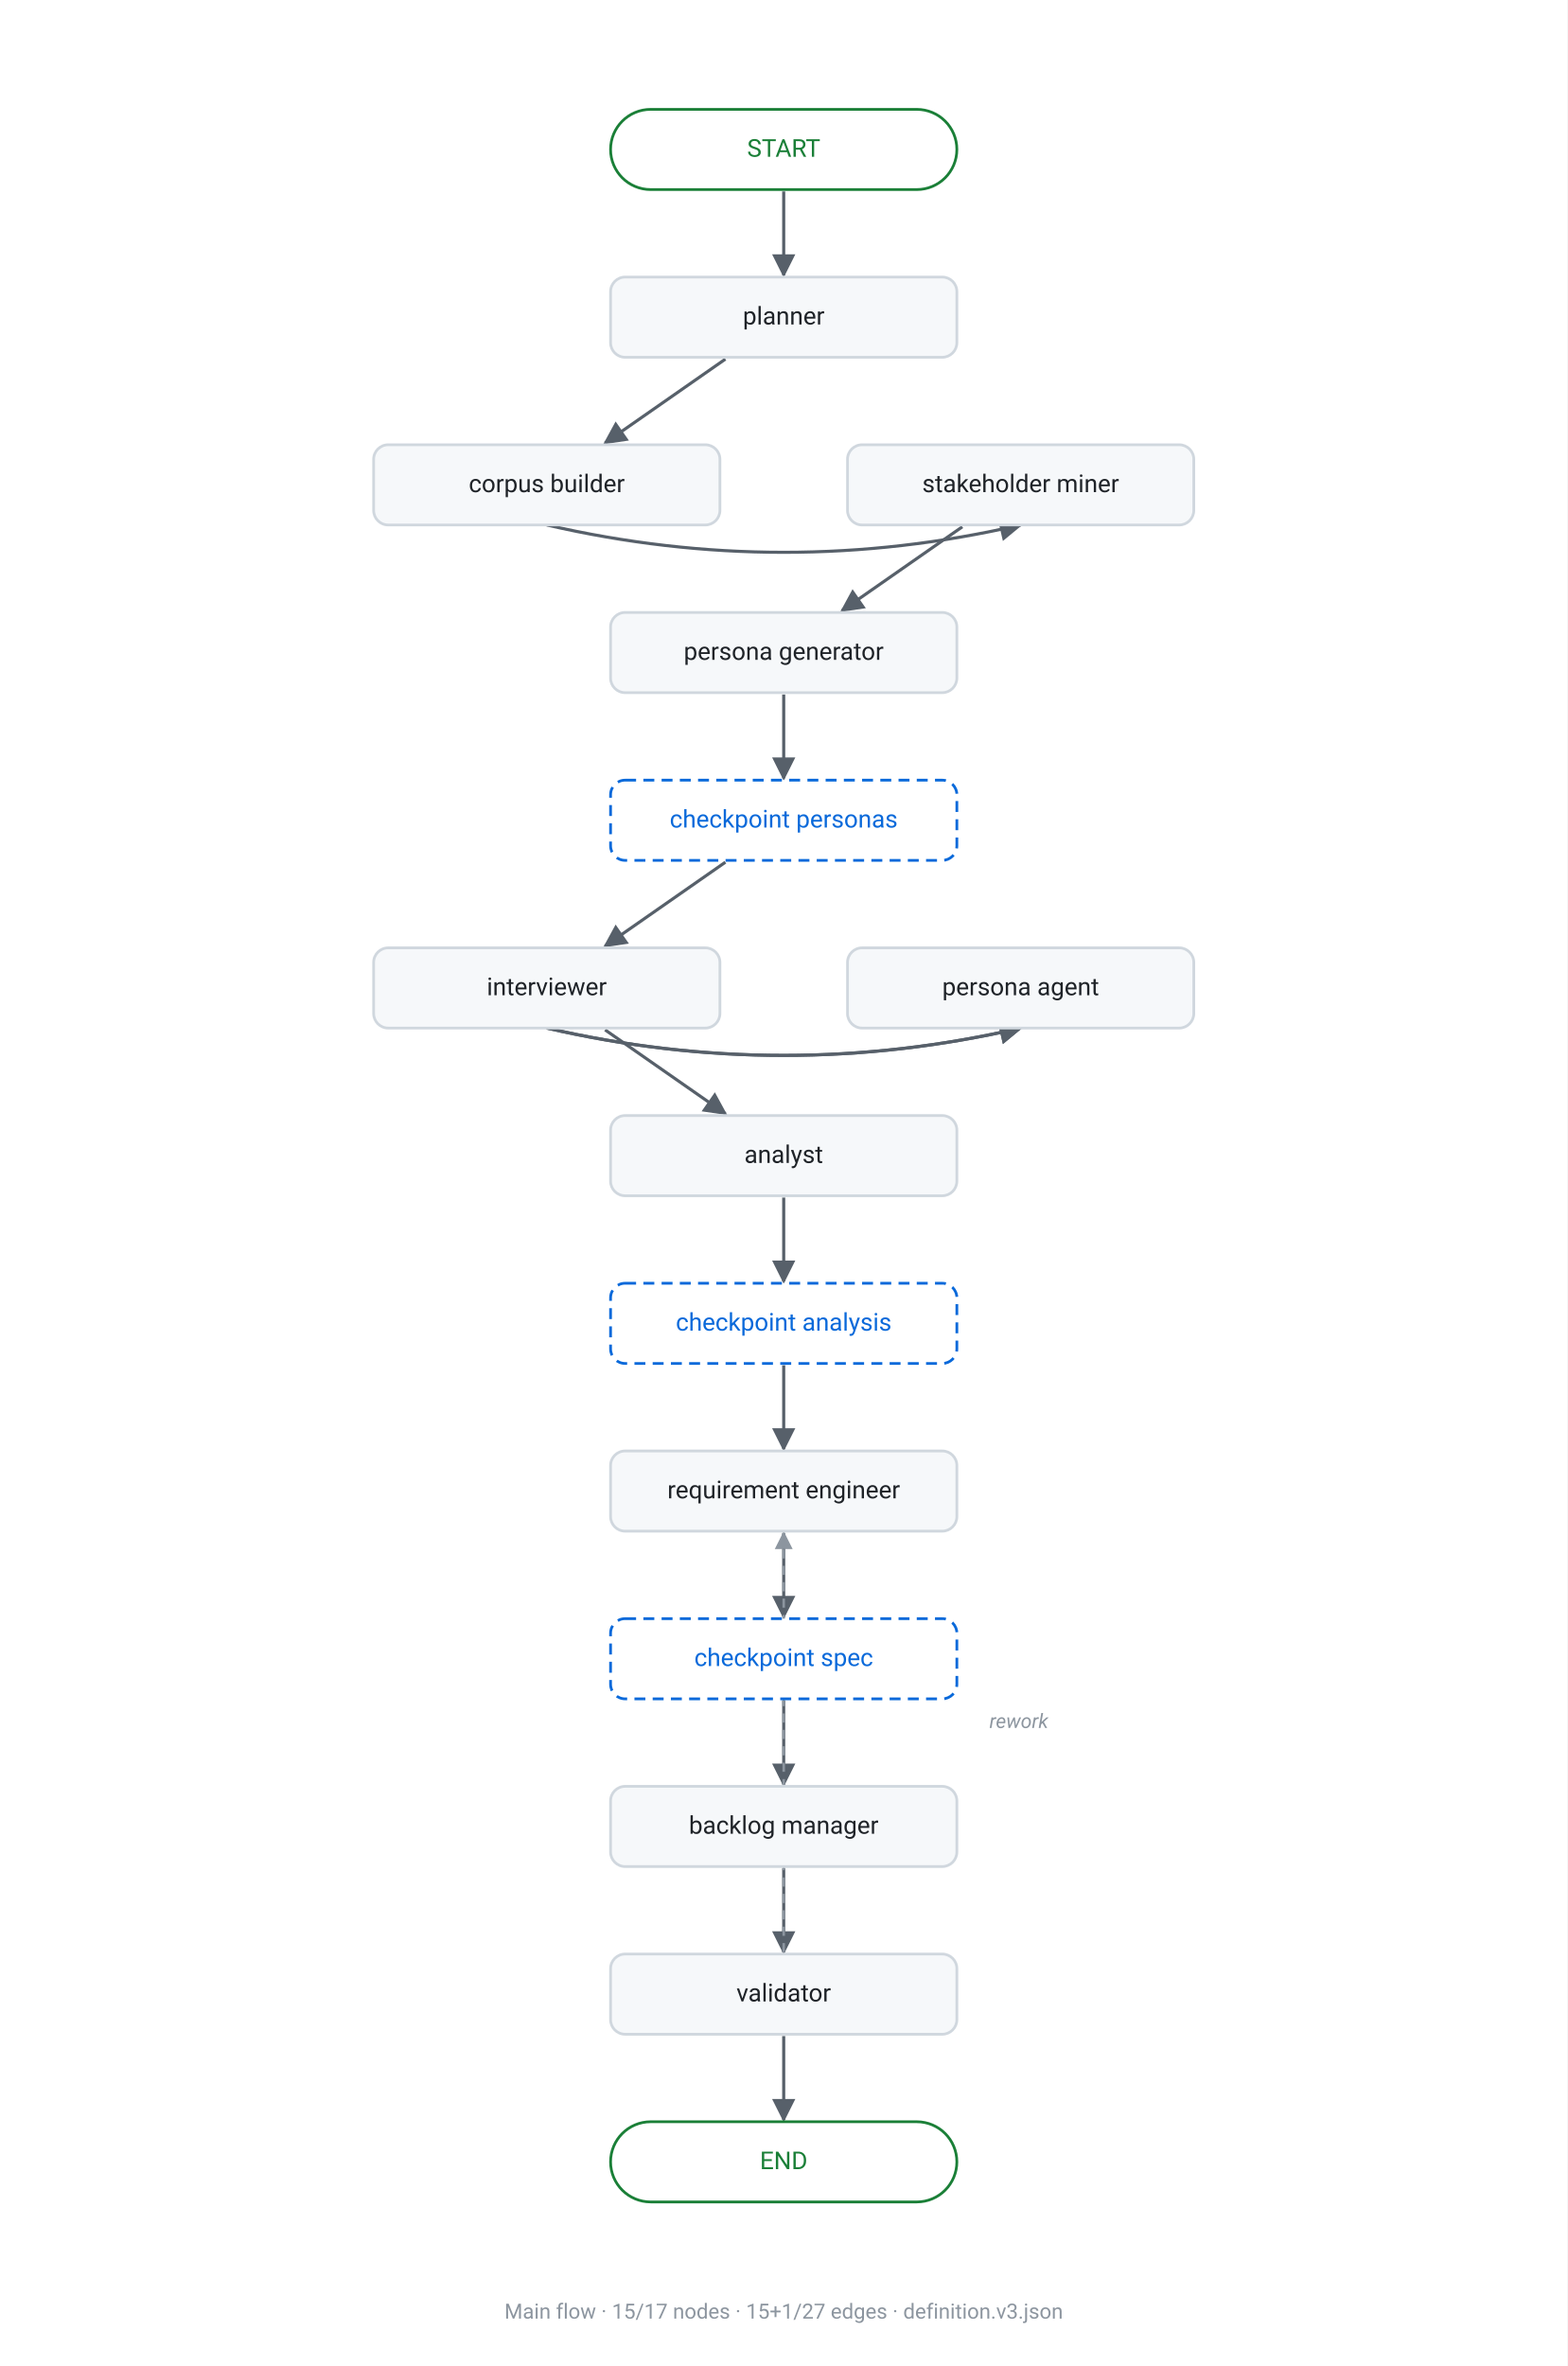
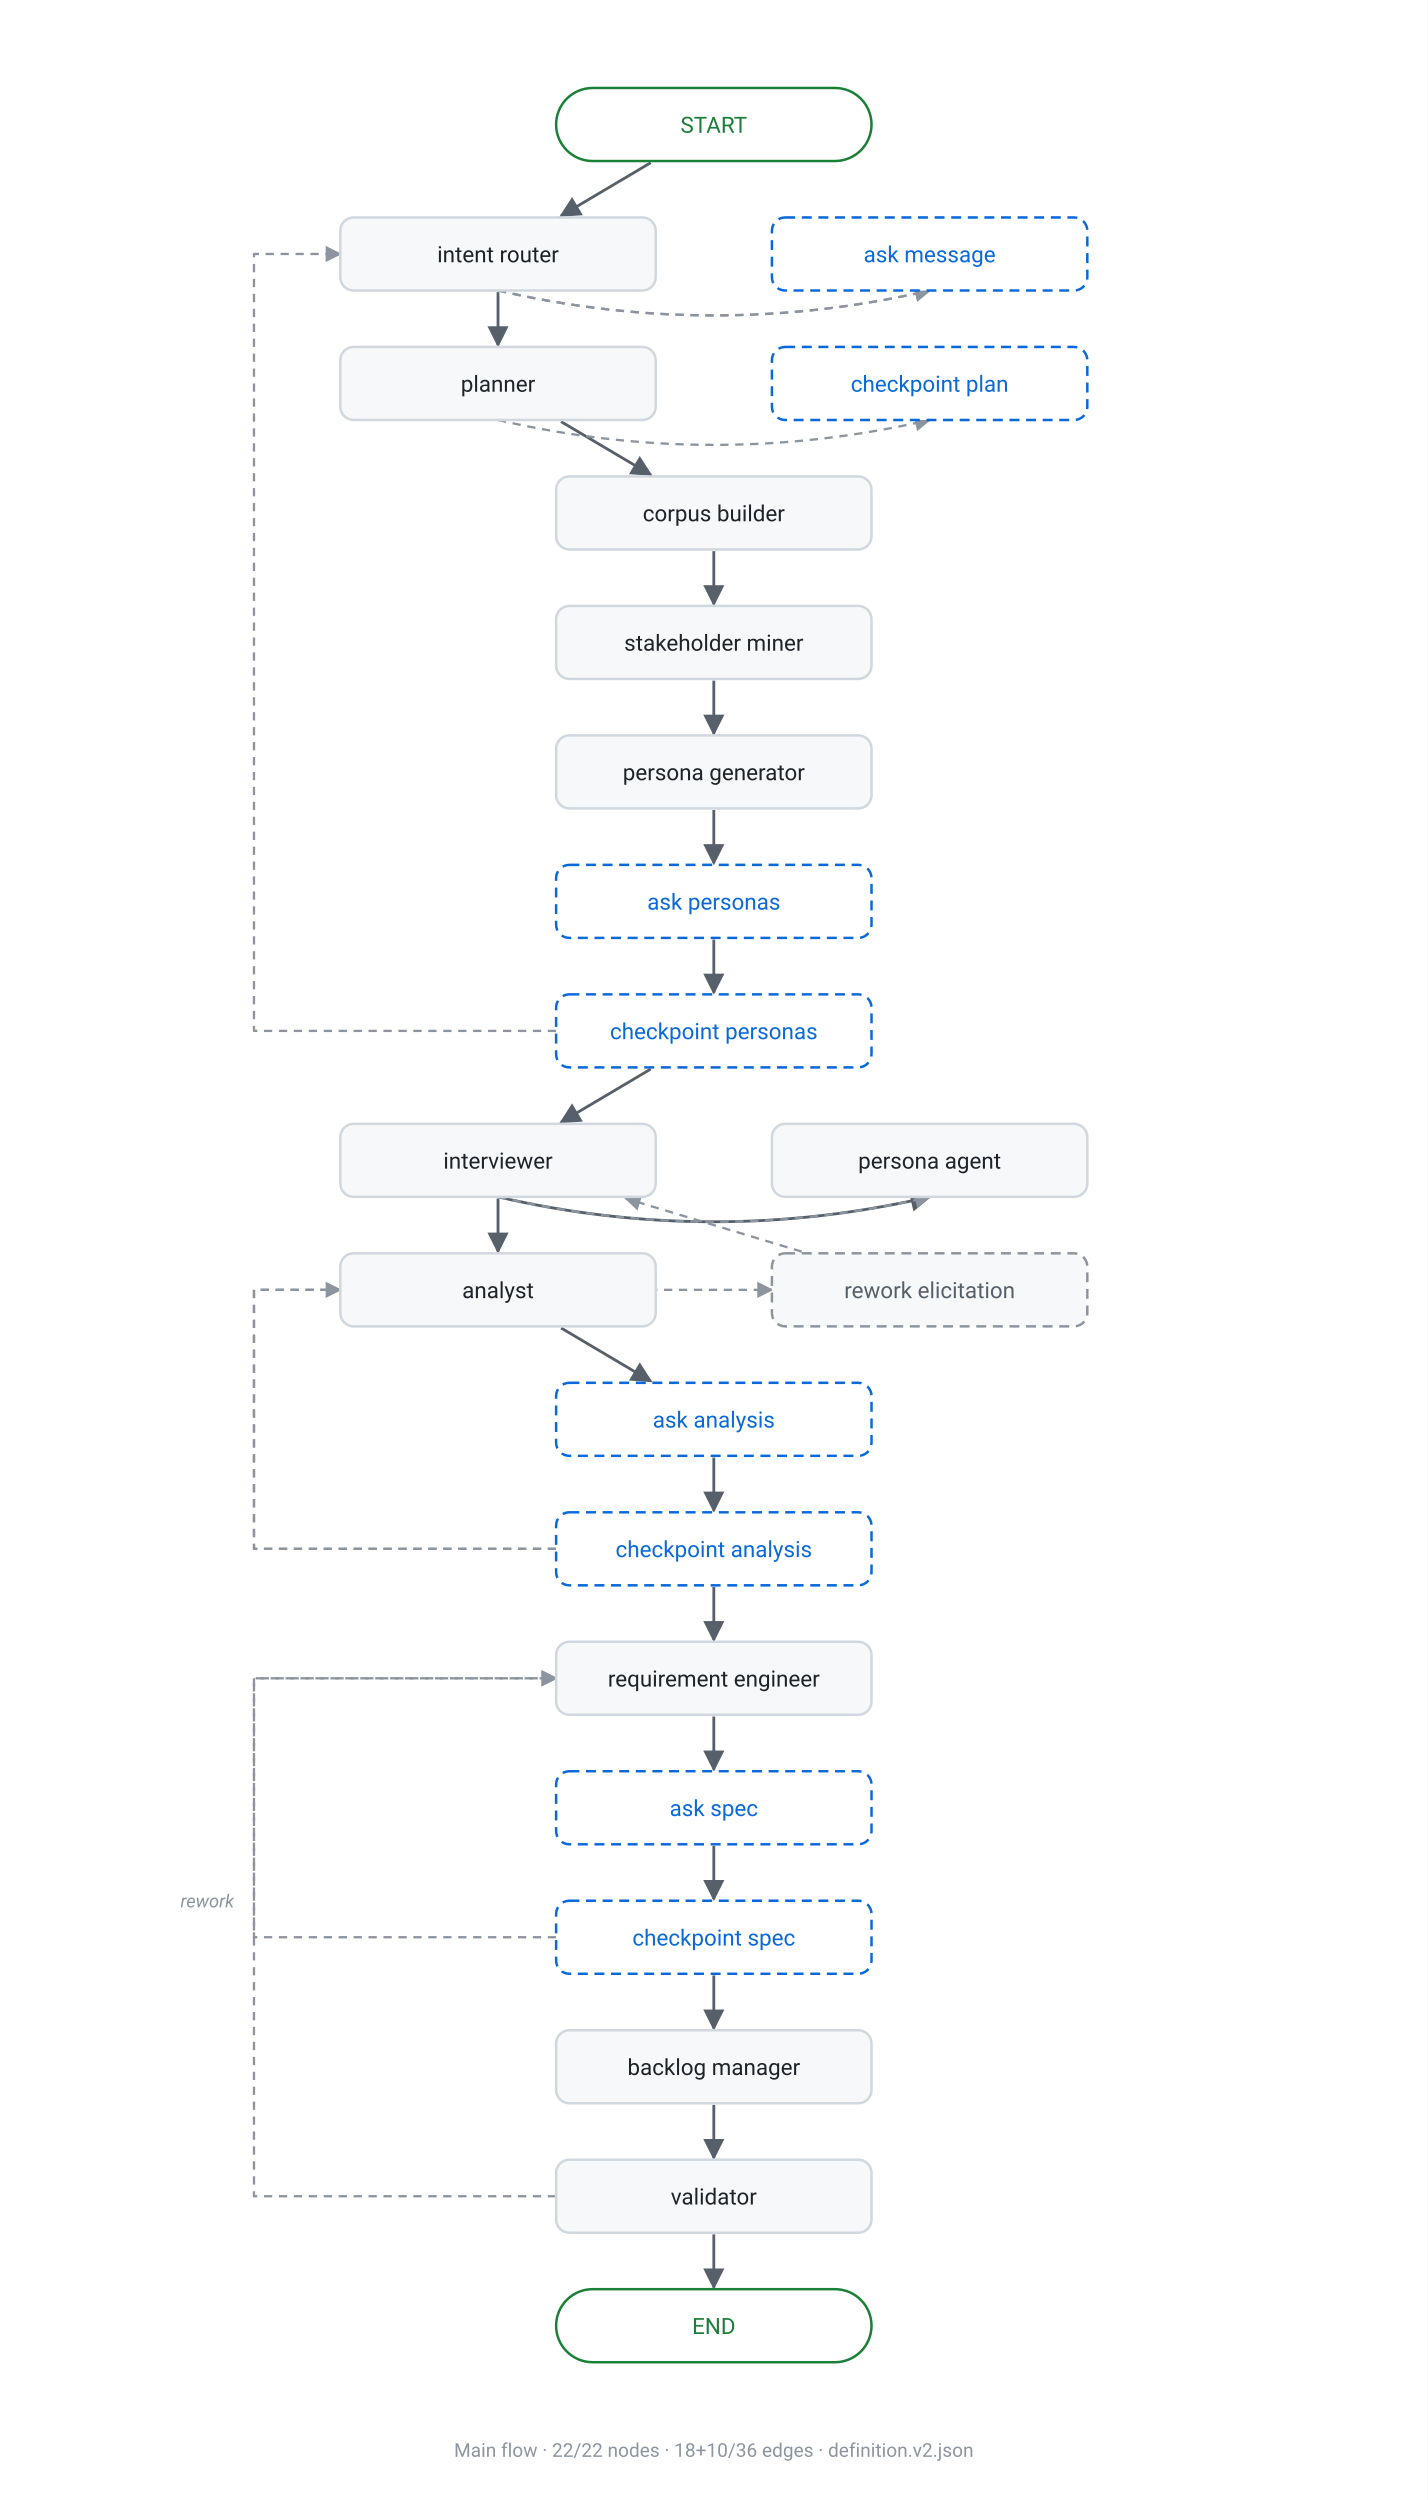
- <svg xmlns="http://www.w3.org/2000/svg" viewBox="0 0 860 1298" font-family="system-ui, -apple-system, 'Segoe UI', Roboto, sans-serif">
+ <svg xmlns="http://www.w3.org/2000/svg" viewBox="0 0 860 1506" font-family="system-ui, -apple-system, 'Segoe UI', Roboto, sans-serif">
  <defs>
    <marker id="am" viewBox="0 0 10 10" refX="9" refY="5" markerWidth="7.5" markerHeight="7.5" orient="auto-start-reverse">
      <path d="M 0 0 L 10 5 L 0 10 z" fill="#57606a" />
    </marker>
    <marker id="am2" viewBox="0 0 10 10" refX="9" refY="5" markerWidth="7" markerHeight="7" orient="auto-start-reverse">
      <path d="M 0 0 L 10 5 L 0 10 z" fill="#8c959f" />
    </marker>
  </defs>
-   <rect width="860" height="1298" fill="#ffffff" />
-   <path d="M 430 105 L 430 151" fill="none" stroke="#57606a" stroke-width="1.7" stroke-linejoin="round" marker-end="url(#am)" />
-   <path d="M 398 197 L 332 243" fill="none" stroke="#57606a" stroke-width="1.7" stroke-linejoin="round" marker-end="url(#am)" />
-   <path d="M 300 288 Q 430 318 560 288" fill="none" stroke="#57606a" stroke-width="1.7" stroke-linejoin="round" marker-end="url(#am)" />
-   <path d="M 528 289 L 462 335" fill="none" stroke="#57606a" stroke-width="1.7" stroke-linejoin="round" marker-end="url(#am)" />
-   <path d="M 430 381 L 430 427" fill="none" stroke="#57606a" stroke-width="1.7" stroke-linejoin="round" marker-end="url(#am)" />
-   <path d="M 398 473 L 332 519" fill="none" stroke="#57606a" stroke-width="1.7" stroke-linejoin="round" marker-end="url(#am)" />
-   <path d="M 300 564 Q 430 594 560 564" fill="none" stroke="#57606a" stroke-width="1.7" stroke-linejoin="round" marker-end="url(#am)" />
-   <path d="M 300 564 Q 430 594 560 564" fill="none" stroke="#57606a" stroke-width="1.7" stroke-linejoin="round" marker-end="url(#am)" />
-   <path d="M 332 565 L 398 611" fill="none" stroke="#57606a" stroke-width="1.7" stroke-linejoin="round" marker-end="url(#am)" />
-   <path d="M 430 657 L 430 703" fill="none" stroke="#57606a" stroke-width="1.7" stroke-linejoin="round" marker-end="url(#am)" />
-   <path d="M 430 749 L 430 795" fill="none" stroke="#57606a" stroke-width="1.7" stroke-linejoin="round" marker-end="url(#am)" />
-   <path d="M 430 841 L 430 887" fill="none" stroke="#57606a" stroke-width="1.7" stroke-linejoin="round" marker-end="url(#am)" />
-   <path d="M 430 933 L 430 979" fill="none" stroke="#57606a" stroke-width="1.7" stroke-linejoin="round" marker-end="url(#am)" />
-   <path d="M 430 1025 L 430 1071" fill="none" stroke="#57606a" stroke-width="1.7" stroke-linejoin="round" marker-end="url(#am)" />
-   <path d="M 430 1117 L 430 1163" fill="none" stroke="#57606a" stroke-width="1.7" stroke-linejoin="round" marker-end="url(#am)" />
-   <path d="M 430 1071 L 430 841" fill="none" stroke="#8c959f" stroke-width="1.4" stroke-dasharray="5 4" stroke-linejoin="round" marker-end="url(#am2)" />
-   <text x="559" y="948" font-size="11" fill="#8c959f" text-anchor="middle" font-style="italic">rework</text>
+   <rect width="860" height="1506" fill="#ffffff" />
+   <path d="M 392 98 L 338 130" fill="none" stroke="#57606a" stroke-width="1.7" stroke-linejoin="round" marker-end="url(#am)" />
+   <path d="M 300 176 L 300 208" fill="none" stroke="#57606a" stroke-width="1.7" stroke-linejoin="round" marker-end="url(#am)" />
+   <path d="M 338 254 L 392 286" fill="none" stroke="#57606a" stroke-width="1.7" stroke-linejoin="round" marker-end="url(#am)" />
+   <path d="M 430 332 L 430 364" fill="none" stroke="#57606a" stroke-width="1.7" stroke-linejoin="round" marker-end="url(#am)" />
+   <path d="M 430 410 L 430 442" fill="none" stroke="#57606a" stroke-width="1.7" stroke-linejoin="round" marker-end="url(#am)" />
+   <path d="M 430 488 L 430 520" fill="none" stroke="#57606a" stroke-width="1.7" stroke-linejoin="round" marker-end="url(#am)" />
+   <path d="M 430 566 L 430 598" fill="none" stroke="#57606a" stroke-width="1.7" stroke-linejoin="round" marker-end="url(#am)" />
+   <path d="M 392 644 L 338 676" fill="none" stroke="#57606a" stroke-width="1.7" stroke-linejoin="round" marker-end="url(#am)" />
+   <path d="M 300 721 Q 430 751 560 721" fill="none" stroke="#57606a" stroke-width="1.7" stroke-linejoin="round" marker-end="url(#am)" />
+   <path d="M 300 722 L 300 754" fill="none" stroke="#57606a" stroke-width="1.7" stroke-linejoin="round" marker-end="url(#am)" />
+   <path d="M 338 800 L 392 832" fill="none" stroke="#57606a" stroke-width="1.7" stroke-linejoin="round" marker-end="url(#am)" />
+   <path d="M 430 878 L 430 910" fill="none" stroke="#57606a" stroke-width="1.7" stroke-linejoin="round" marker-end="url(#am)" />
+   <path d="M 430 956 L 430 988" fill="none" stroke="#57606a" stroke-width="1.7" stroke-linejoin="round" marker-end="url(#am)" />
+   <path d="M 430 1034 L 430 1066" fill="none" stroke="#57606a" stroke-width="1.7" stroke-linejoin="round" marker-end="url(#am)" />
+   <path d="M 430 1112 L 430 1144" fill="none" stroke="#57606a" stroke-width="1.7" stroke-linejoin="round" marker-end="url(#am)" />
+   <path d="M 430 1190 L 430 1222" fill="none" stroke="#57606a" stroke-width="1.7" stroke-linejoin="round" marker-end="url(#am)" />
+   <path d="M 430 1268 L 430 1300" fill="none" stroke="#57606a" stroke-width="1.7" stroke-linejoin="round" marker-end="url(#am)" />
+   <path d="M 430 1346 L 430 1378" fill="none" stroke="#57606a" stroke-width="1.7" stroke-linejoin="round" marker-end="url(#am)" />
+   <path d="M 300 253 Q 430 283 560 253" fill="none" stroke="#8c959f" stroke-width="1.4" stroke-dasharray="5 4" stroke-linejoin="round" marker-end="url(#am2)" />
+   <path d="M 300 721 Q 430 751 560 721" fill="none" stroke="#8c959f" stroke-width="1.4" stroke-dasharray="5 4" stroke-linejoin="round" marker-end="url(#am2)" />
+   <path d="M 335 621 L 153 621 L 153 153 L 205 153" fill="none" stroke="#8c959f" stroke-width="1.4" stroke-dasharray="5 4" stroke-linejoin="round" marker-end="url(#am2)" />
+   <path d="M 335 933 L 153 933 L 153 777 L 205 777" fill="none" stroke="#8c959f" stroke-width="1.4" stroke-dasharray="5 4" stroke-linejoin="round" marker-end="url(#am2)" />
+   <path d="M 335 933 L 153 933 L 153 777 L 465 777" fill="none" stroke="#8c959f" stroke-width="1.4" stroke-dasharray="5 4" stroke-linejoin="round" marker-end="url(#am2)" />
+   <path d="M 483 754 L 377 722" fill="none" stroke="#8c959f" stroke-width="1.4" stroke-dasharray="5 4" stroke-linejoin="round" marker-end="url(#am2)" />
+   <path d="M 335 1167 L 153 1167 L 153 1011 L 335 1011" fill="none" stroke="#8c959f" stroke-width="1.4" stroke-dasharray="5 4" stroke-linejoin="round" marker-end="url(#am2)" />
+   <path d="M 335 1323 L 153 1323 L 153 1011 L 335 1011" fill="none" stroke="#8c959f" stroke-width="1.4" stroke-dasharray="5 4" stroke-linejoin="round" marker-end="url(#am2)" />
+   <path d="M 300 175 Q 430 205 560 175" fill="none" stroke="#8c959f" stroke-width="1.4" stroke-dasharray="5 4" stroke-linejoin="round" marker-end="url(#am2)" />
+   <path d="M 300 175 Q 430 205 560 175" fill="none" stroke="#8c959f" stroke-width="1.4" stroke-dasharray="5 4" stroke-linejoin="round" marker-end="url(#am2)" />
+   <text x="141" y="1149" font-size="11" fill="#8c959f" text-anchor="end" font-style="italic">rework</text>
  <g id="n-__start__">
-     <rect x="335" y="60" width="190" height="44" rx="22.0" fill="#fff" stroke="#1a7f37" stroke-width="1.5" />
-     <text x="430" y="86" font-size="13.5" fill="#1a7f37" text-anchor="middle">START</text>
+     <rect x="335" y="53" width="190" height="44" rx="22.0" fill="#fff" stroke="#1a7f37" stroke-width="1.5" />
+     <text x="430" y="80" font-size="13.5" fill="#1a7f37" text-anchor="middle">START</text>
+   </g>
+   <g id="n-intent_router">
+     <rect x="205" y="131" width="190" height="44" rx="8" fill="#f6f8fa" stroke="#d0d7de" stroke-width="1.5" />
+     <text x="300" y="158" font-size="13.5" fill="#1f2328" text-anchor="middle">intent router</text>
+   </g>
+   <g id="n-ask_message">
+     <rect x="465" y="131" width="190" height="44" rx="8" fill="#fff" stroke="#0969da" stroke-width="1.5" stroke-dasharray="6 4" />
+     <text x="560" y="158" font-size="13.5" fill="#0969da" text-anchor="middle">ask message</text>
  </g>
  <g id="n-planner">
-     <rect x="335" y="152" width="190" height="44" rx="8" fill="#f6f8fa" stroke="#d0d7de" stroke-width="1.5" />
-     <text x="430" y="178" font-size="13.5" fill="#1f2328" text-anchor="middle">planner</text>
+     <rect x="205" y="209" width="190" height="44" rx="8" fill="#f6f8fa" stroke="#d0d7de" stroke-width="1.5" />
+     <text x="300" y="236" font-size="13.5" fill="#1f2328" text-anchor="middle">planner</text>
+   </g>
+   <g id="n-checkpoint_plan">
+     <rect x="465" y="209" width="190" height="44" rx="8" fill="#fff" stroke="#0969da" stroke-width="1.5" stroke-dasharray="6 4" />
+     <text x="560" y="236" font-size="13.5" fill="#0969da" text-anchor="middle">checkpoint plan</text>
  </g>
  <g id="n-corpus_builder">
-     <rect x="205" y="244" width="190" height="44" rx="8" fill="#f6f8fa" stroke="#d0d7de" stroke-width="1.5" />
-     <text x="300" y="270" font-size="13.5" fill="#1f2328" text-anchor="middle">corpus builder</text>
+     <rect x="335" y="287" width="190" height="44" rx="8" fill="#f6f8fa" stroke="#d0d7de" stroke-width="1.5" />
+     <text x="430" y="314" font-size="13.5" fill="#1f2328" text-anchor="middle">corpus builder</text>
  </g>
  <g id="n-stakeholder_miner">
-     <rect x="465" y="244" width="190" height="44" rx="8" fill="#f6f8fa" stroke="#d0d7de" stroke-width="1.5" />
-     <text x="560" y="270" font-size="13.5" fill="#1f2328" text-anchor="middle">stakeholder miner</text>
+     <rect x="335" y="365" width="190" height="44" rx="8" fill="#f6f8fa" stroke="#d0d7de" stroke-width="1.5" />
+     <text x="430" y="392" font-size="13.5" fill="#1f2328" text-anchor="middle">stakeholder miner</text>
  </g>
  <g id="n-persona_generator">
-     <rect x="335" y="336" width="190" height="44" rx="8" fill="#f6f8fa" stroke="#d0d7de" stroke-width="1.5" />
-     <text x="430" y="362" font-size="13.5" fill="#1f2328" text-anchor="middle">persona generator</text>
+     <rect x="335" y="443" width="190" height="44" rx="8" fill="#f6f8fa" stroke="#d0d7de" stroke-width="1.5" />
+     <text x="430" y="470" font-size="13.5" fill="#1f2328" text-anchor="middle">persona generator</text>
+   </g>
+   <g id="n-ask_personas">
+     <rect x="335" y="521" width="190" height="44" rx="8" fill="#fff" stroke="#0969da" stroke-width="1.5" stroke-dasharray="6 4" />
+     <text x="430" y="548" font-size="13.5" fill="#0969da" text-anchor="middle">ask personas</text>
  </g>
  <g id="n-checkpoint_personas">
-     <rect x="335" y="428" width="190" height="44" rx="8" fill="#fff" stroke="#0969da" stroke-width="1.5" stroke-dasharray="6 4" />
-     <text x="430" y="454" font-size="13.5" fill="#0969da" text-anchor="middle">checkpoint personas</text>
+     <rect x="335" y="599" width="190" height="44" rx="8" fill="#fff" stroke="#0969da" stroke-width="1.5" stroke-dasharray="6 4" />
+     <text x="430" y="626" font-size="13.5" fill="#0969da" text-anchor="middle">checkpoint personas</text>
  </g>
  <g id="n-interviewer">
-     <rect x="205" y="520" width="190" height="44" rx="8" fill="#f6f8fa" stroke="#d0d7de" stroke-width="1.5" />
-     <text x="300" y="546" font-size="13.5" fill="#1f2328" text-anchor="middle">interviewer</text>
+     <rect x="205" y="677" width="190" height="44" rx="8" fill="#f6f8fa" stroke="#d0d7de" stroke-width="1.5" />
+     <text x="300" y="704" font-size="13.5" fill="#1f2328" text-anchor="middle">interviewer</text>
  </g>
  <g id="n-persona_agent">
-     <rect x="465" y="520" width="190" height="44" rx="8" fill="#f6f8fa" stroke="#d0d7de" stroke-width="1.5" />
-     <text x="560" y="546" font-size="13.5" fill="#1f2328" text-anchor="middle">persona agent</text>
+     <rect x="465" y="677" width="190" height="44" rx="8" fill="#f6f8fa" stroke="#d0d7de" stroke-width="1.5" />
+     <text x="560" y="704" font-size="13.5" fill="#1f2328" text-anchor="middle">persona agent</text>
  </g>
  <g id="n-analyst">
-     <rect x="335" y="612" width="190" height="44" rx="8" fill="#f6f8fa" stroke="#d0d7de" stroke-width="1.5" />
-     <text x="430" y="638" font-size="13.5" fill="#1f2328" text-anchor="middle">analyst</text>
+     <rect x="205" y="755" width="190" height="44" rx="8" fill="#f6f8fa" stroke="#d0d7de" stroke-width="1.5" />
+     <text x="300" y="782" font-size="13.5" fill="#1f2328" text-anchor="middle">analyst</text>
+   </g>
+   <g id="n-rework_elicitation">
+     <rect x="465" y="755" width="190" height="44" rx="8" fill="#f6f8fa" stroke="#8c959f" stroke-width="1.5" stroke-dasharray="6 4" />
+     <text x="560" y="782" font-size="13.5" fill="#57606a" text-anchor="middle">rework elicitation</text>
+   </g>
+   <g id="n-ask_analysis">
+     <rect x="335" y="833" width="190" height="44" rx="8" fill="#fff" stroke="#0969da" stroke-width="1.5" stroke-dasharray="6 4" />
+     <text x="430" y="860" font-size="13.5" fill="#0969da" text-anchor="middle">ask analysis</text>
  </g>
  <g id="n-checkpoint_analysis">
-     <rect x="335" y="704" width="190" height="44" rx="8" fill="#fff" stroke="#0969da" stroke-width="1.5" stroke-dasharray="6 4" />
-     <text x="430" y="730" font-size="13.5" fill="#0969da" text-anchor="middle">checkpoint analysis</text>
+     <rect x="335" y="911" width="190" height="44" rx="8" fill="#fff" stroke="#0969da" stroke-width="1.5" stroke-dasharray="6 4" />
+     <text x="430" y="938" font-size="13.5" fill="#0969da" text-anchor="middle">checkpoint analysis</text>
  </g>
  <g id="n-requirement_engineer">
-     <rect x="335" y="796" width="190" height="44" rx="8" fill="#f6f8fa" stroke="#d0d7de" stroke-width="1.5" />
-     <text x="430" y="822" font-size="13.5" fill="#1f2328" text-anchor="middle">requirement engineer</text>
+     <rect x="335" y="989" width="190" height="44" rx="8" fill="#f6f8fa" stroke="#d0d7de" stroke-width="1.5" />
+     <text x="430" y="1016" font-size="13.5" fill="#1f2328" text-anchor="middle">requirement engineer</text>
+   </g>
+   <g id="n-ask_spec">
+     <rect x="335" y="1067" width="190" height="44" rx="8" fill="#fff" stroke="#0969da" stroke-width="1.5" stroke-dasharray="6 4" />
+     <text x="430" y="1094" font-size="13.5" fill="#0969da" text-anchor="middle">ask spec</text>
  </g>
  <g id="n-checkpoint_spec">
-     <rect x="335" y="888" width="190" height="44" rx="8" fill="#fff" stroke="#0969da" stroke-width="1.5" stroke-dasharray="6 4" />
-     <text x="430" y="914" font-size="13.5" fill="#0969da" text-anchor="middle">checkpoint spec</text>
+     <rect x="335" y="1145" width="190" height="44" rx="8" fill="#fff" stroke="#0969da" stroke-width="1.5" stroke-dasharray="6 4" />
+     <text x="430" y="1172" font-size="13.5" fill="#0969da" text-anchor="middle">checkpoint spec</text>
  </g>
  <g id="n-backlog_manager">
-     <rect x="335" y="980" width="190" height="44" rx="8" fill="#f6f8fa" stroke="#d0d7de" stroke-width="1.5" />
-     <text x="430" y="1006" font-size="13.5" fill="#1f2328" text-anchor="middle">backlog manager</text>
+     <rect x="335" y="1223" width="190" height="44" rx="8" fill="#f6f8fa" stroke="#d0d7de" stroke-width="1.5" />
+     <text x="430" y="1250" font-size="13.5" fill="#1f2328" text-anchor="middle">backlog manager</text>
  </g>
  <g id="n-validator">
-     <rect x="335" y="1072" width="190" height="44" rx="8" fill="#f6f8fa" stroke="#d0d7de" stroke-width="1.5" />
-     <text x="430" y="1098" font-size="13.5" fill="#1f2328" text-anchor="middle">validator</text>
+     <rect x="335" y="1301" width="190" height="44" rx="8" fill="#f6f8fa" stroke="#d0d7de" stroke-width="1.5" />
+     <text x="430" y="1328" font-size="13.5" fill="#1f2328" text-anchor="middle">validator</text>
  </g>
  <g id="n-__end__">
-     <rect x="335" y="1164" width="190" height="44" rx="22.0" fill="#fff" stroke="#1a7f37" stroke-width="1.5" />
-     <text x="430" y="1190" font-size="13.5" fill="#1a7f37" text-anchor="middle">END</text>
+     <rect x="335" y="1379" width="190" height="44" rx="22.0" fill="#fff" stroke="#1a7f37" stroke-width="1.5" />
+     <text x="430" y="1406" font-size="13.5" fill="#1a7f37" text-anchor="middle">END</text>
  </g>
-   <text x="430.0" y="1272" font-size="11.5" fill="#8c959f" text-anchor="middle">Main flow · 15/17 nodes · 15+1/27 edges · definition.v3.json</text>
+   <text x="430.0" y="1480" font-size="11.5" fill="#8c959f" text-anchor="middle">Main flow · 22/22 nodes · 18+10/36 edges · definition.v2.json</text>
</svg>
